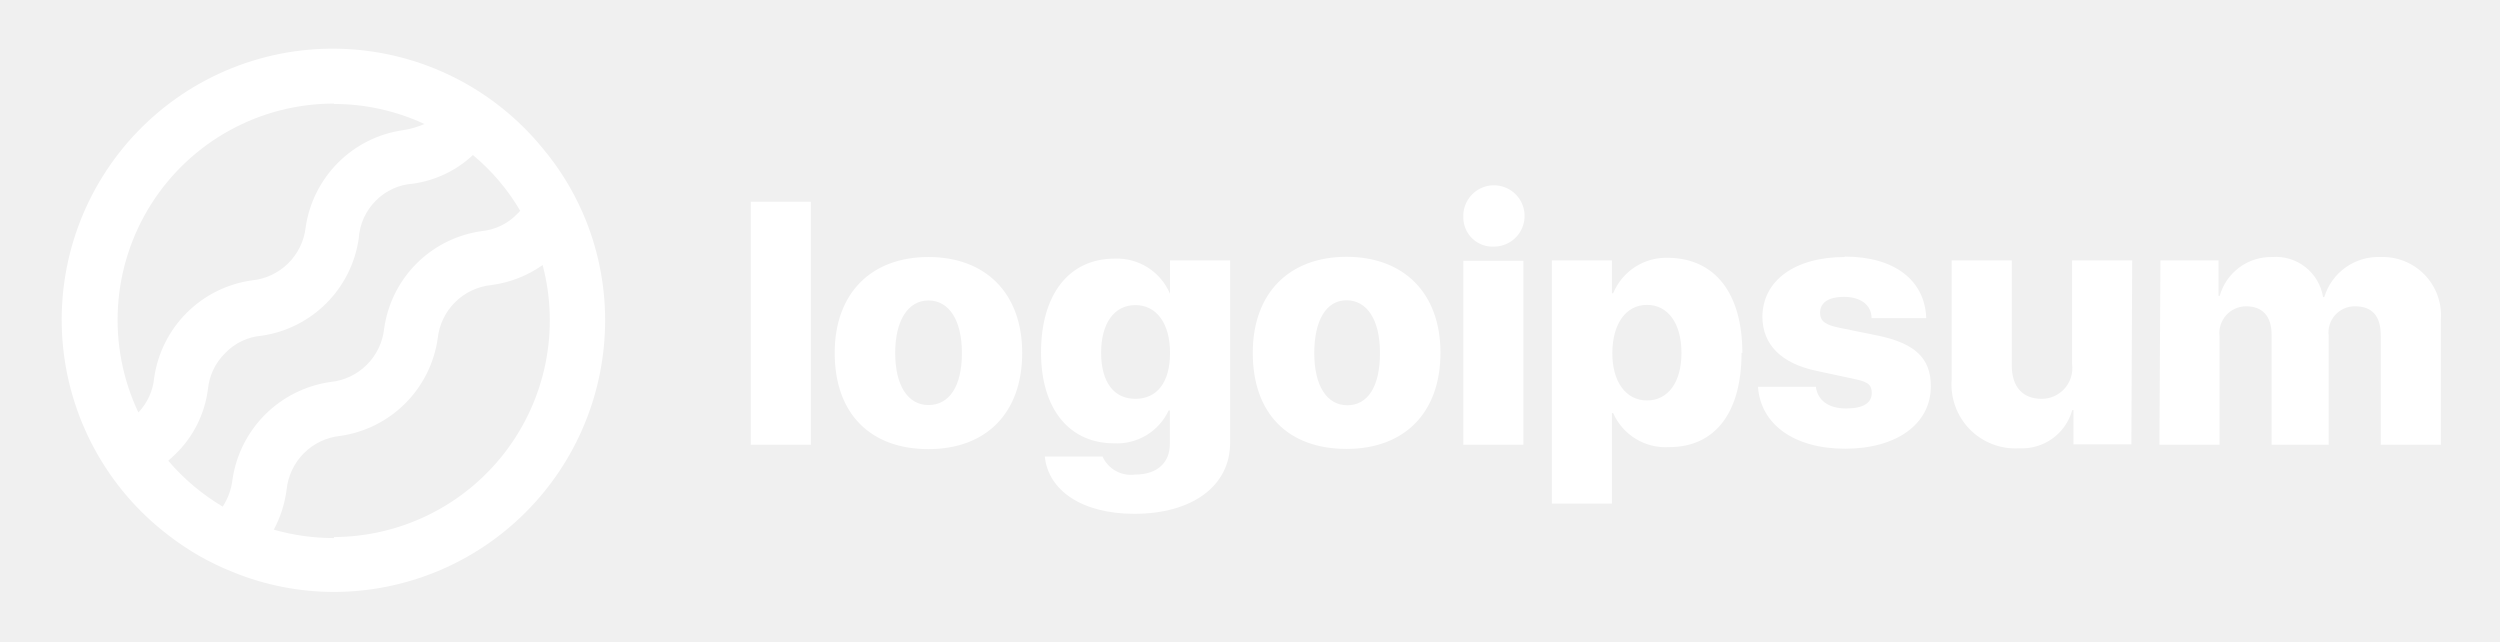
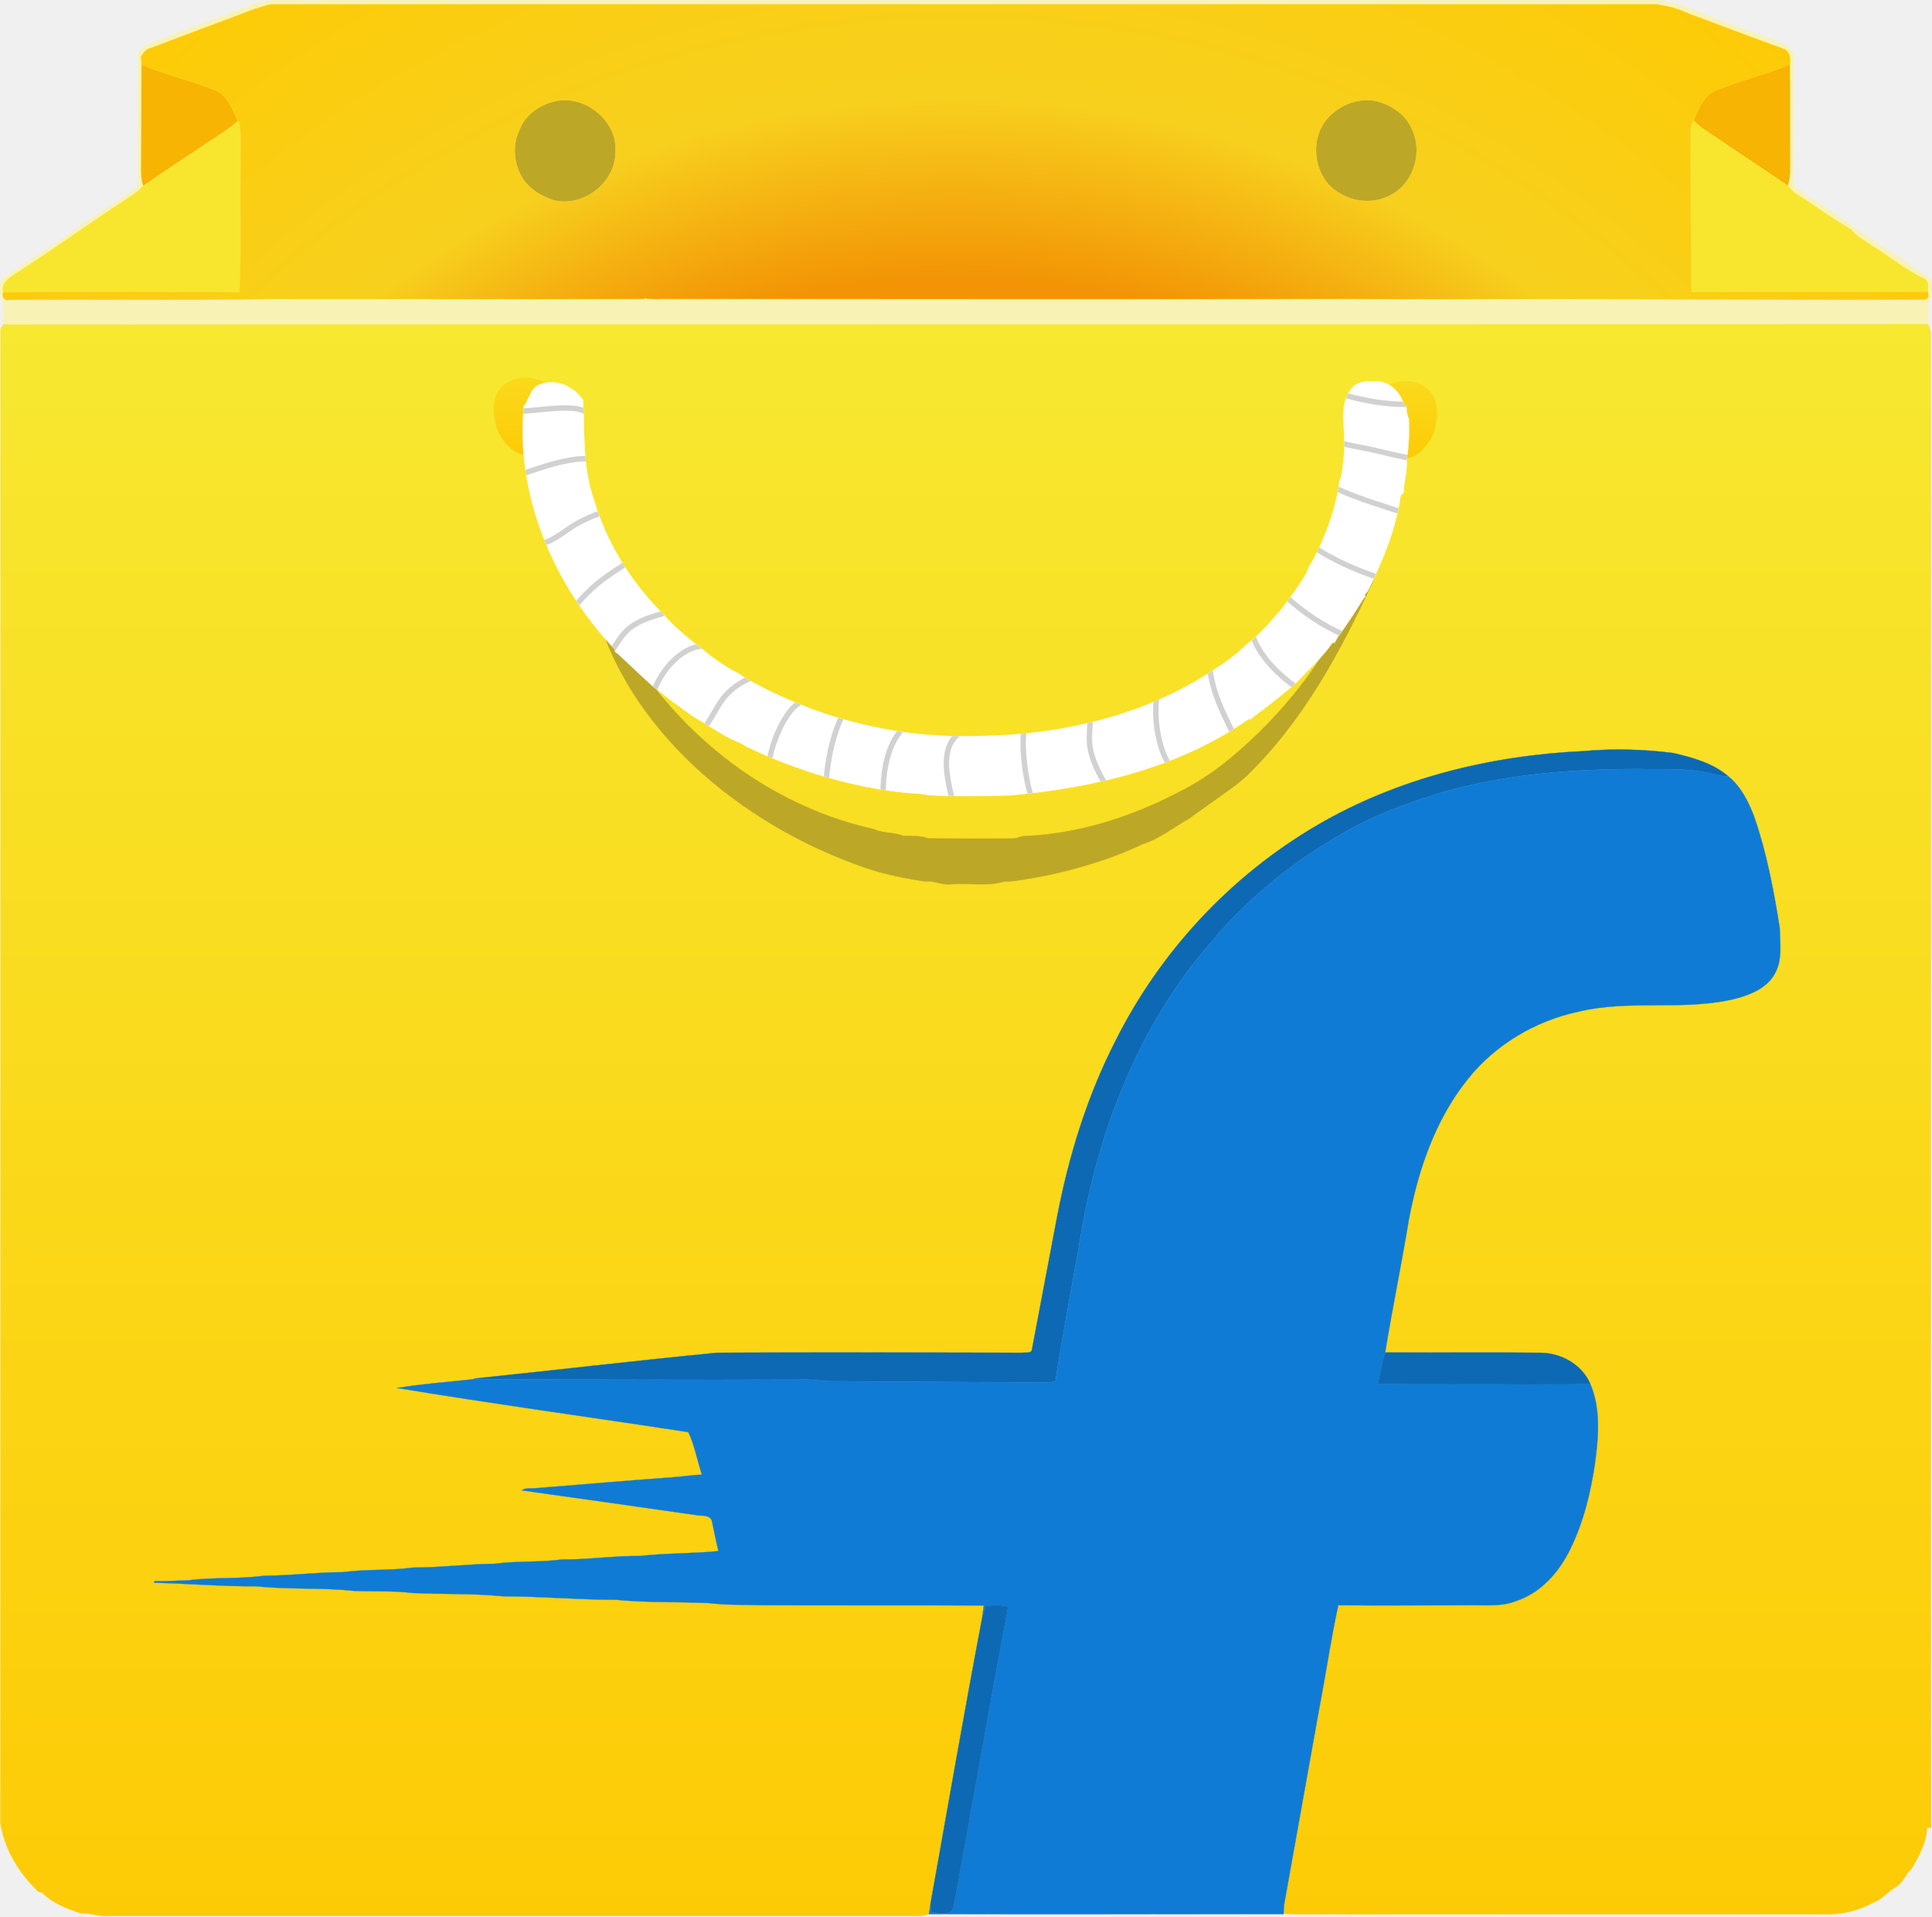
- <svg xmlns="http://www.w3.org/2000/svg" width="156" height="40" viewBox="0 0 156 40" fill="none">
-   <path d="M46.848 12.588H50.598V27.75H46.848V12.588ZM52.085 22.025C52.085 18.275 54.385 16.038 57.935 16.038C61.485 16.038 63.785 18.275 63.785 22.025C63.785 25.775 61.535 28.025 57.935 28.025C54.335 28.025 52.085 25.837 52.085 22.025ZM60.023 22.025C60.023 19.962 59.21 18.75 57.935 18.75C56.66 18.75 55.86 20 55.86 22.025C55.86 24.05 56.648 25.275 57.935 25.275C59.223 25.275 60.023 24.125 60.023 22.038V22.025ZM65.198 28.488H68.798C68.969 28.868 69.259 29.183 69.624 29.386C69.988 29.589 70.409 29.668 70.823 29.613C72.248 29.613 72.998 28.837 72.998 27.712V25.613H72.923C72.624 26.256 72.139 26.795 71.531 27.161C70.922 27.526 70.219 27.701 69.51 27.663C66.773 27.663 64.96 25.575 64.96 21.988C64.96 18.4 66.685 16.137 69.56 16.137C70.291 16.109 71.013 16.304 71.629 16.697C72.246 17.091 72.728 17.663 73.01 18.337V16.25H76.76V27.625C76.76 30.363 74.348 32.062 70.785 32.062C67.473 32.062 65.41 30.575 65.198 28.5V28.488ZM73.01 22.012C73.01 20.188 72.173 19.038 70.848 19.038C69.523 19.038 68.71 20.175 68.71 22.012C68.71 23.85 69.51 24.887 70.848 24.887C72.185 24.887 73.01 23.875 73.01 22.025V22.012ZM78.173 22.012C78.173 18.262 80.473 16.025 84.023 16.025C87.573 16.025 89.885 18.262 89.885 22.012C89.885 25.762 87.635 28.012 84.023 28.012C80.41 28.012 78.173 25.837 78.173 22.025V22.012ZM86.11 22.012C86.11 19.95 85.298 18.738 84.023 18.738C82.748 18.738 82.01 20 82.01 22.038C82.01 24.075 82.798 25.288 84.073 25.288C85.348 25.288 86.11 24.125 86.11 22.038V22.012ZM91.31 13.525C91.3 13.146 91.403 12.773 91.606 12.453C91.808 12.133 92.101 11.88 92.447 11.727C92.793 11.573 93.177 11.526 93.55 11.591C93.924 11.656 94.269 11.831 94.543 12.092C94.817 12.354 95.007 12.691 95.089 13.061C95.171 13.431 95.142 13.816 95.004 14.169C94.867 14.522 94.628 14.826 94.317 15.043C94.007 15.26 93.639 15.38 93.26 15.387C93.009 15.405 92.757 15.37 92.52 15.285C92.283 15.2 92.067 15.068 91.883 14.895C91.7 14.723 91.555 14.514 91.456 14.282C91.358 14.051 91.308 13.802 91.31 13.55V13.525ZM91.31 16.275H95.06V27.75H91.31V16.275ZM108.673 22.012C108.673 25.762 107.01 27.9 104.16 27.9C103.429 27.947 102.702 27.768 102.076 27.388C101.45 27.008 100.956 26.445 100.66 25.775H100.585V31.425H96.835V16.25H100.585V18.3H100.66C100.942 17.619 101.427 17.041 102.048 16.645C102.67 16.249 103.399 16.055 104.135 16.087C107.01 16.137 108.723 18.288 108.723 22.038L108.673 22.012ZM104.923 22.012C104.923 20.188 104.085 19.025 102.773 19.025C101.46 19.025 100.623 20.2 100.61 22.012C100.598 23.825 101.46 24.988 102.773 24.988C104.085 24.988 104.923 23.85 104.923 22.038V22.012ZM115.11 16.012C118.223 16.012 120.11 17.488 120.198 19.85H116.785C116.785 19.038 116.11 18.525 115.073 18.525C114.035 18.525 113.573 18.925 113.573 19.512C113.573 20.1 113.985 20.288 114.823 20.462L117.223 20.95C119.51 21.438 120.485 22.363 120.485 24.1C120.485 26.475 118.323 28 115.135 28C111.948 28 109.86 26.475 109.698 24.137H113.31C113.423 24.988 114.098 25.488 115.198 25.488C116.298 25.488 116.798 25.125 116.798 24.525C116.798 23.925 116.448 23.8 115.548 23.613L113.385 23.15C111.148 22.688 109.973 21.5 109.973 19.75C109.998 17.5 112.01 16.038 115.11 16.038V16.012ZM132.998 27.725H129.385V25.587H129.31C129.111 26.305 128.674 26.933 128.069 27.368C127.464 27.802 126.729 28.016 125.985 27.975C125.415 28.007 124.845 27.917 124.314 27.71C123.782 27.503 123.3 27.185 122.902 26.776C122.504 26.367 122.198 25.878 122.006 25.34C121.813 24.803 121.738 24.231 121.785 23.663V16.25H125.535V22.8C125.535 24.163 126.235 24.887 127.398 24.887C127.67 24.888 127.94 24.83 128.189 24.718C128.436 24.606 128.659 24.442 128.839 24.237C129.018 24.032 129.153 23.792 129.231 23.531C129.31 23.27 129.334 22.995 129.298 22.725V16.25H133.048L132.998 27.725ZM134.81 16.25H138.435V18.462H138.51C138.709 17.754 139.138 17.132 139.728 16.693C140.318 16.255 141.038 16.024 141.773 16.038C142.521 15.978 143.264 16.201 143.855 16.665C144.445 17.128 144.84 17.797 144.96 18.538H145.035C145.261 17.789 145.731 17.137 146.37 16.684C147.008 16.231 147.779 16.004 148.56 16.038C149.07 16.02 149.578 16.111 150.05 16.303C150.524 16.495 150.95 16.784 151.304 17.152C151.658 17.52 151.93 17.958 152.104 18.438C152.276 18.918 152.348 19.429 152.31 19.938V27.75H148.56V20.938C148.56 19.688 147.998 19.113 146.948 19.113C146.714 19.11 146.481 19.159 146.268 19.254C146.054 19.349 145.863 19.489 145.708 19.665C145.553 19.84 145.436 20.047 145.368 20.27C145.299 20.494 145.28 20.73 145.31 20.962V27.75H141.748V20.887C141.748 19.738 141.185 19.113 140.16 19.113C139.924 19.113 139.689 19.163 139.474 19.26C139.258 19.357 139.064 19.499 138.908 19.676C138.75 19.853 138.633 20.062 138.561 20.288C138.491 20.514 138.469 20.752 138.498 20.988V27.75H134.748L134.81 16.25Z" fill="white" />
-   <path d="M36.36 13.275C35.724 11.82 34.882 10.465 33.86 9.25C32.349 7.4 30.464 5.892 28.328 4.823C26.193 3.755 23.855 3.151 21.469 3.051C19.083 2.951 16.703 3.358 14.485 4.244C12.268 5.13 10.263 6.476 8.603 8.193C6.943 9.91 5.665 11.959 4.854 14.205C4.043 16.451 3.717 18.843 3.897 21.224C4.077 23.606 4.76 25.922 5.9 28.02C7.039 30.119 8.611 31.953 10.51 33.4C11.729 34.347 13.076 35.117 14.51 35.688C16.521 36.512 18.674 36.936 20.848 36.938C25.334 36.928 29.634 35.139 32.804 31.964C35.975 28.789 37.757 24.487 37.76 20C37.763 17.686 37.287 15.396 36.36 13.275ZM20.835 6.488C22.787 6.487 24.715 6.914 26.485 7.738C26.054 7.924 25.6 8.054 25.135 8.125C23.606 8.346 22.189 9.056 21.097 10.149C20.004 11.242 19.294 12.658 19.073 14.188C18.976 15.045 18.585 15.843 17.968 16.447C17.351 17.05 16.545 17.422 15.685 17.5C14.156 17.721 12.739 18.431 11.647 19.524C10.554 20.617 9.844 22.033 9.623 23.562C9.548 24.378 9.2 25.144 8.635 25.738C7.661 23.679 7.223 21.408 7.363 19.135C7.503 16.862 8.215 14.661 9.434 12.737C10.653 10.813 12.338 9.229 14.334 8.132C16.33 7.035 18.57 6.461 20.848 6.463L20.835 6.488ZM10.498 28.75C10.648 28.613 10.798 28.488 10.948 28.337C12.06 27.259 12.774 25.836 12.973 24.3C13.053 23.436 13.439 22.63 14.06 22.025C14.658 21.403 15.463 21.02 16.323 20.95C17.852 20.729 19.268 20.019 20.361 18.926C21.454 17.833 22.164 16.417 22.385 14.887C22.439 13.984 22.827 13.133 23.473 12.5C24.085 11.89 24.898 11.521 25.76 11.463C27.165 11.269 28.475 10.645 29.51 9.675C30.689 10.653 31.687 11.829 32.46 13.15C32.413 13.214 32.358 13.273 32.298 13.325C31.701 13.953 30.897 14.344 30.035 14.425C28.504 14.643 27.085 15.351 25.992 16.445C24.899 17.538 24.19 18.957 23.973 20.488C23.884 21.348 23.502 22.152 22.889 22.762C22.276 23.373 21.471 23.753 20.61 23.837C19.076 24.057 17.654 24.766 16.555 25.858C15.457 26.95 14.739 28.368 14.51 29.9C14.443 30.511 14.233 31.098 13.898 31.613C12.615 30.851 11.466 29.884 10.498 28.75ZM20.835 33.575C19.567 33.576 18.304 33.4 17.085 33.05C17.502 32.273 17.773 31.425 17.885 30.55C17.973 29.691 18.354 28.889 18.964 28.279C19.574 27.669 20.377 27.288 21.235 27.2C22.767 26.981 24.186 26.272 25.281 25.179C26.376 24.087 27.088 22.669 27.31 21.137C27.398 20.279 27.779 19.477 28.389 18.866C28.999 18.256 29.802 17.875 30.66 17.788C31.813 17.638 32.911 17.209 33.86 16.538C34.387 18.535 34.45 20.626 34.043 22.652C33.636 24.677 32.77 26.582 31.513 28.221C30.255 29.86 28.639 31.189 26.788 32.106C24.937 33.023 22.901 33.505 20.835 33.513V33.575Z" fill="white" />
+ <svg xmlns="http://www.w3.org/2000/svg" xmlns:xlink="http://www.w3.org/1999/xlink" version="1.1" id="Layer_1" x="0px" y="0px" viewBox="0 0 713.39 707.4" style="enable-background:new 0 0 713.39 707.4" xml:space="preserve">
+   <style type="text/css">.st0{fill:url(#SVGID_1_);stroke:#FCD109;stroke-width:0.094;} .st1{fill:#F8F3B5;stroke:#F8F3B5;stroke-width:0.094;} .st2{fill:#F7B402;stroke:#F7B402;stroke-width:0.094;} .st3{fill:#BDA727;stroke:#BDA727;stroke-width:0.094;} .st4{fill:#F7E62D;stroke:#F7E62D;stroke-width:0.094;} .st5{fill:url(#SVGID_2_);stroke:#FCD109;stroke-width:0.094;} .st6{fill:url(#SVGID_3_);stroke:#FCD109;stroke-width:0.094;} .st7{fill:url(#SVGID_4_);stroke:#FCD109;stroke-width:0.094;} .st8{fill:#0D69B3;stroke:#0D69B3;stroke-width:0.094;} .st9{fill:#107BD4;stroke:#107BD4;stroke-width:0.094;} .st10{fill:#FFFFFF;stroke:#FFFFFF;stroke-width:0.094;} .st11{clip-path:url(#SVGID_6_);} .st12{fill:none;stroke:#D1D1D1;stroke-width:2;}</style>
+   <linearGradient id="SVGID_1_" gradientUnits="userSpaceOnUse" x1="356.481" y1="493.134" x2="356.481" y2="1080.898" gradientTransform="matrix(1 0 0 1 0.14 -373.5461)">
+     <stop offset="0" style="stop-color:#F7E830" />
+     <stop offset="1" style="stop-color:#FDCB06" />
+   </linearGradient>
+   <path class="st0" d="M712.87,122.59c-0.3-1-0.6-2-1-3c-236.9,0.1-473.7,0-710.5,0.1c-0.6,0.7-1,1.4-1.1,2.3c0,183.7,0,367.3-0.1,551 c1.5,9.8,6.9,18.7,14.1,25.4c0.3,0.1,1,0.2,1.3,0.3c3.7,3.9,9,5.8,14,7.6c3.7-0.2,7.3,1.4,11,1h294c2.8-0.1,5.7,0.4,8.4-0.7 c0.1-0.4,0.2-1.1,0.3-1.5c0.1-0.5,0.2-1.6,0.3-2.2c6.3-35.2,12.4-70.5,19.1-105.7l0.6-4.5c-27.2-0.1-54.5,0-81.7-0.1 c-6.6-0.2-13.4,0-20-0.8c-11.3-0.5-22.7-0.1-34-1.2c-14,0-27.9-1.3-41.9-1.3c-11-1.1-22.1-0.7-33.2-1.2c-7.2-0.9-14.6-0.5-21.9-0.8 c-11.9-1.3-24-0.4-35.9-1.7c-12.6,0.1-25.2-1-37.8-1.3c0.1-0.1,0.2-0.5,0.2-0.6c4.2,0.1,8.3-0.2,12.5-0.3c9.3-1.2,18.7-0.4,28-1.7 c9.7,0,19.3-1.3,29-1.3c8.6-1.2,17.3-0.5,25.9-1.7c10.1,0,20-1.3,30.1-1.4c8.3-1.1,16.7-0.5,25-1.6c9.7,0.1,19.3-1.4,29-1.3 c9.5-1.1,19.2-0.8,28.7-1.8c-0.9-3.7-1.6-7.4-2.4-11.1c-0.7-2.3-3.5-1.8-5.3-2.1c-21.7-3.1-43.3-6.2-64.9-9.2 c1.4-1.1,3.3-0.6,4.9-0.8c16.8-1.3,33.5-2.8,50.3-4c3.8-0.2,7.5-0.9,11.3-1c-1.7-5.2-2.7-10.9-5-15.7 c-35.9-5.5-71.8-10.4-107.6-16.3c9.3-1.5,18.7-2.2,28-3.2l0.8-0.3c29.7-3.1,59.5-6.6,89.2-9.5c37.7-0.2,75.3-0.1,113,0 c1.2-0.2,3.3,0.4,3.5-1.3c3.1-16.2,6.1-32.4,9.2-48.6c4.3-22.5,11.1-44.7,21.6-65.2c16.5-33,42.6-61,74.4-79.6 c29.7-17.4,64.1-25.8,98.3-27.4c11.1-1,22.3-0.7,33.3,0.7c7.2,1.7,14.6,3.7,20.3,8.6c4.7,3.8,7.5,9.4,9.6,15 c4.6,13.3,7.2,27.1,9.4,41c0.1,5.6,1.1,11.9-1.9,17c-2.8,5-8.4,7.4-13.7,8.9c-19.3,5-39.5,0.3-58.8,5c-15.9,3.4-30.7,12.2-40.8,24.9 c-11.9,14.8-18.2,33.2-21.7,51.6c-2.7,16.4-6.1,32.8-8.8,49.3c19,0.1,38.1-0.1,57.2,0.1c7.6,0,15.4,4.2,18.5,11.4 c4,9.2,3.1,19.6,1.8,29.3c-1.6,10.9-4.2,21.7-9.1,31.7c-4.1,8.5-10.9,16.3-20.2,19.3c-4.8,1.9-10,1.5-15.1,1.5 c-16.8,0-33.6,0.2-50.4,0c-2.7,12.3-4.5,24.9-6.9,37.4c-4.4,24.3-8.7,48.7-13.1,73.1c-0.1,0.8-0.2,2.5-0.2,3.4 c7.9,0.4,15.8,0,23.7,0.2c58.6,0,117.3-0.1,176,0c6.3,0.2,12.7-1.3,18.2-4.4c3.3-1.2,5.3-4.1,8.2-5.7c2.8-1.6,3.6-4.9,6-7 c2.6-4.6,5.3-9.4,5.5-14.8c0.3,0,1.1-0.1,1.5-0.2C712.77,490.59,713.07,306.59,712.87,122.59z" />
+   <path class="st1" d="M93.47,1.59c8.5-2.7,17.4-0.9,26.1-1.5c163.3,0.1,326.6,0,489.9,0c9.7-0.4,18.2,5.1,27.2,7.9 c7.2,2.9,14.7,5.2,21.9,8.3c1.5,0.6,2.6,1.9,3.7,3c-0.1,13.2,0,26.5,0,39.8c0.1,3.5-0.5,7.1,0.7,10.5c2.1,0.3,3.2,1.9,4.6,3.2 c6.6,3,12.2,7.9,18.2,11.9c9,6.4,18.6,12,27.4,18.6c0.4,2.6,0.1,5.3-0.7,7.7c-0.9,2.8-0.3,5.8-0.6,8.6c-236.9,0.1-473.7,0-710.5,0.1 c-0.5-3.3,0.4-6.6-1-9.7c-0.2-2.6-1.1-6,1.4-7.8c10-7,20.6-13.3,30.4-20.7c6.1-3.9,12-7.9,17.9-11.9c1.2-2,0.8-4.5,0.8-6.7 c0-14.5,0-29,0.1-43.5c3.4-4.4,9.3-4.9,14-7.1C74.47,8.69,84.07,5.19,93.47,1.59 M94.07,3.29c-12.8,4.9-25.7,9.6-38.5,14.5 c-1.7,0.3-2.6,1.8-3.5,3.1c0.1,0.8,0.2,2.2,0.2,3c-0.1,12,0,24-0.1,36c0.1,3-0.3,6,0.8,8.7c-1.3,1.3-2.7,2.6-4.3,3.6 c-14.5,9.4-28.5,19.6-43,28.9c-2.5,1.5-5.3,3.5-4.5,6.8c-0.5,1.8,0.4,3.3,2.3,2.8c31.4-0.2,62.7,0.2,94.1-0.3c46.7,0,93.3,0.1,140,0 l0.7-0.3c2.1,0.5,4.2,0.3,6.4,0.3c84.6,0,169.2,0.1,253.9,0c26.6,0.1,53.3,0,80,0c44,0,88.1,0.4,132.1,0.2c1.3-0.3,1.7-1.2,1.2-2.8 c-0.1-1.6,0.5-3.8-1.2-4.8c-7-3.3-13-8.4-19.7-12.4c-2.4-2-5.5-3.1-7.3-5.8c-6.9-3.9-13.3-8.7-20.1-13c-1.3-0.8-2.3-2.1-3.4-3.2 c0.6-2.1,0.8-4.4,0.8-6.6c-0.1-12.7,0-25.4-0.1-38.1c0.3-2,0.2-4.3-1.6-5.6c-12-4.3-23.9-8.9-35.8-13.3c-3.7-1.8-7.8-2.8-11.8-3.4 h-511.1C98.37,1.69,96.27,2.79,94.07,3.29L94.07,3.29z" />
+   <path class="st2" d="M52.27,23.89c8.8,3.7,18.2,5.8,27.1,9.4c4.8,1.9,6.3,7.1,8.4,11.3c-2.1,2.1-4.6,3.8-7.1,5.4 c-9.2,6.2-18.6,12.2-27.7,18.6c-1.1-2.7-0.7-5.7-0.8-8.7C52.27,47.89,52.17,35.89,52.27,23.89z M633.77,33.29 c8.9-3.5,18.2-5.9,27.1-9.4c0.1,12.7,0,25.4,0.1,38.1c0,2.2-0.2,4.5-0.8,6.6c-7.8-5.4-15.7-10.5-23.5-15.8c-3.8-2.8-8-4.9-11.4-8.3 C627.37,40.29,628.97,35.19,633.77,33.29L633.77,33.29z" />
+   <path class="st3" d="M204.87,37.39c11-2.6,23.3,7.2,22.4,18.7c0.1,11.3-11.8,20.5-22.7,17.9c-4.4-1.5-8.6-3.8-11.3-7.7 c-3.5-5.3-4.3-12.4-1.5-18.2C193.77,42.49,199.17,38.69,204.87,37.39L204.87,37.39z M490.17,43.69c4.6-5.1,11.9-8,18.7-6.2 c5.1,1.5,10.1,4.8,12.3,9.8c4.4,8.6,1,20.2-7.6,24.7c-7.6,4.2-17.2,2.2-23-3.9C484.67,61.39,484.27,50.39,490.17,43.69z" />
+   <path class="st4" d="M80.67,49.99c2.5-1.6,5-3.3,7.1-5.4l0.7,0.7c0.7,5.2,0.2,10.5,0.4,15.7c-0.3,15.6,0.3,31.3-0.4,46.9 c-29.1,0-58.2-0.2-87.3,0c-0.8-3.3,2-5.3,4.5-6.8c14.5-9.3,28.5-19.5,43-28.9c1.6-1,3-2.3,4.3-3.6 C62.07,62.19,71.47,56.19,80.67,49.99z M624.27,47.99c0-1.3,0.3-2.4,1-3.5c3.4,3.4,7.6,5.5,11.4,8.3c7.8,5.3,15.7,10.4,23.5,15.8 c1.1,1.1,2.1,2.4,3.4,3.2c6.8,4.3,13.2,9.1,20.1,13c1.8,2.7,4.9,3.8,7.3,5.8c6.7,4,12.7,9.1,19.7,12.4c1.7,1,1.1,3.2,1.2,4.8 c-29.1,0.1-58.1-0.1-87.2,0.1c-0.5-4-0.2-8-0.3-11.9C624.37,79.99,624.17,63.99,624.27,47.99L624.27,47.99z" />
+   <radialGradient id="SVGID_2_" cx="353.416" cy="761.212" r="478.08" gradientTransform="matrix(1 0 0 1 0.14 -373.5461)" gradientUnits="userSpaceOnUse">
+     <stop offset="0.596" style="stop-color:#F29405" />
+     <stop offset="0.736" style="stop-color:#F7D01E" />
+     <stop offset="1" style="stop-color:#FDCB06" />
+   </radialGradient>
+   <path class="st5" d="M711.87,107.79c-29.1,0.1-58.1-0.1-87.2,0.1c-0.5-4-0.2-8-0.3-11.9c0-16-0.2-32-0.1-48c0-1.3,0.3-2.4,1-3.5 c2.1-4.2,3.7-9.3,8.5-11.2c8.9-3.5,18.2-5.9,27.1-9.4c0.3-2,0.2-4.3-1.6-5.6c-12-4.3-23.9-8.9-35.8-13.3c-3.7-1.8-7.8-2.8-11.8-3.4 h-511.1c-2.2,0.1-4.3,1.2-6.5,1.7c-12.8,4.9-25.7,9.6-38.5,14.5c-1.7,0.3-2.6,1.8-3.5,3.1c0.1,0.8,0.2,2.2,0.2,3 c8.8,3.7,18.2,5.8,27.1,9.4c4.8,1.9,6.3,7.1,8.4,11.3l0.7,0.7c0.7,5.2,0.2,10.5,0.4,15.7c-0.3,15.6,0.3,31.3-0.4,46.9 c-29.1,0-58.2-0.2-87.3,0c-0.5,1.8,0.4,3.3,2.3,2.8c31.4-0.2,62.7,0.2,94.1-0.3c46.7,0,93.3,0.1,140,0l0.7-0.3 c2.1,0.5,4.2,0.3,6.4,0.3c84.6,0,169.2,0.1,253.9,0c26.6,0.1,53.3,0,80,0c44,0,88.1,0.4,132.1,0.2 C711.97,110.29,712.37,109.39,711.87,107.79L711.87,107.79z M191.77,48.09c2-5.6,7.4-9.4,13.1-10.7c11-2.6,23.3,7.2,22.4,18.7 c0.1,11.3-11.8,20.5-22.7,17.9c-4.4-1.5-8.6-3.8-11.3-7.7C189.77,60.99,188.97,53.89,191.77,48.09L191.77,48.09z M490.17,43.69 c4.6-5.1,11.9-8,18.7-6.2c5.1,1.5,10.1,4.8,12.3,9.8c4.4,8.6,1,20.2-7.6,24.7c-7.6,4.2-17.2,2.2-23-3.9 C484.67,61.39,484.27,50.39,490.17,43.69z" />
+   <linearGradient id="SVGID_3_" gradientUnits="userSpaceOnUse" x1="520.03" y1="514.347" x2="520.197" y2="542.18" gradientTransform="matrix(1 0 0 1 0.14 -373.5461)">
+     <stop offset="0" style="stop-color:#FADA1C" />
+     <stop offset="1" style="stop-color:#FDCB06" />
+   </linearGradient>
+   <path class="st6" d="M515.66,151.73c1.4,0.3-7.29-8.35-5.59-8.75c1.6,0.2,7.67-4.51,15-0.67c7.33,3.84,5.51,12.83,4.68,16.17 c-0.99,3.97-3.52,6.5-5.52,8.5c-1.1,0.9-3.57,2.3-5.07,2.2c0.9-4.9-2-5.7-2.2-10.7L515.66,151.73z" />
+   <linearGradient id="SVGID_4_" gradientUnits="userSpaceOnUse" x1="-811.13" y1="513.013" x2="-810.963" y2="540.846" gradientTransform="matrix(-1 0 0 1 -618.3428 -373.5461)">
+     <stop offset="0" style="stop-color:#FADA1C" />
+     <stop offset="1" style="stop-color:#FDCB06" />
+   </linearGradient>
+   <path class="st7" d="M195.99,157.16c-0.2,5-3.1,5.8-2.2,10.7c-1.5,0.1-3.97-1.3-5.07-2.2c-2-2-4.52-4.53-5.51-8.5 c-0.83-3.33-2.65-12.32,4.68-16.17s13.4,0.87,15,0.67c1.7,0.4-6.99,9.05-5.59,8.75L195.99,157.16L195.99,157.16z" />
+   <path class="st3" d="M502.57,215.79c1.5-1.31,2.5-1.31,4.5-1.31c-12,26-26,52-47.05,72.24c-2.25,2.01-4.63,3.87-7.12,5.58 c-2.41,1.76-4.77,3.42-7.12,5.1c-2.3,1.6-4.59,3.2-6.81,4.88c-5.7,3.1-10.7,7.4-17,9.3c-11.5,5.5-23.9,9.2-36.4,11.8 c-4.9,0.8-9.9,2-14.9,2.1c-6.2,1.8-12.8,0.5-19.1,0.9c-3.5,0.6-6.6-1.4-10-1c-2.95-0.42-5.89-0.92-8.82-1.5 c-2.97-0.61-5.92-1.31-8.84-2.1c-45.84-14.3-90.84-49.3-103.95-96.64c-0.59-3.19-0.89-6.42-0.89-9.67c1.4,2.8,2.85,5.58,4.35,8.33 c18.65,40.67,55.65,72.67,99.36,82.32c3.55,1.62,7.39,1.05,10.79,2.45c3.1,0,6.1-0.1,9.1,0.9c10.3,0.2,20.6,0.1,30.9,0.1 c1.4,0.1,2.7-0.6,4.1-0.9c17.17-0.58,33.99-5.26,49.65-12.36c3.13-1.42,6.22-2.94,9.25-4.54c2.65-1.4,5.25-2.91,7.77-4.54 c2.48-1.6,4.88-3.3,7.22-5.1c18.51-14.66,34.51-33.66,45.38-55.51C499,222.71,500.9,219.07,502.57,215.79z" />
+   <path class="st8" d="M486.27,304.69c29.7-17.4,64.1-25.8,98.3-27.4c11.1-1,22.3-0.7,33.3,0.7c7.2,1.7,14.6,3.7,20.3,8.6 c-2.9,0.2-5.7-1.1-8.6-1.5c-8.2-1.6-16.7-1-25-1.2c-24.1,0-48.4,1.9-71.7,8.5c-12.2,3.7-24.4,8-35.5,14.4 c-19.2,10.6-36.5,24.6-50.5,41.4c-25,28.7-39.7,65.1-46.8,102.2c-3.4,19.9-7.3,39.7-10.4,59.7c-5,0.5-10.1,0.2-15.1,0.2 c-22-0.1-44-0.2-66-0.4c-4.7,0.2-9.3-0.9-14-0.6c-40,0.2-80-0.1-120-0.1l0.8-0.3c29.7-3.1,59.5-6.6,89.2-9.5 c37.7-0.2,75.3-0.1,113,0c1.2-0.2,3.3,0.4,3.5-1.3c3.1-16.2,6.1-32.4,9.2-48.6c4.3-22.5,11.1-44.7,21.6-65.2 C428.37,351.29,454.47,323.29,486.27,304.69z" />
+   <path class="st9" d="M532.87,292.39c23.3-6.6,47.6-8.5,71.7-8.5c8.3,0.2,16.8-0.4,25,1.2c2.9,0.4,5.7,1.7,8.6,1.5 c4.7,3.8,7.5,9.4,9.6,15c4.6,13.3,7.2,27.1,9.4,41c0.1,5.6,1.1,11.9-1.9,17c-2.8,5-8.4,7.4-13.7,8.9c-19.3,5-39.5,0.3-58.8,5 c-15.9,3.4-30.7,12.2-40.8,24.9c-11.9,14.8-18.2,33.2-21.7,51.6c-2.7,16.4-6.1,32.8-8.8,49.3c-1.2,3.7-1.9,7.7-2.6,11.6 c18.9,0.3,37.8,0,56.7,0.2c7.2-0.2,14.4,0.2,21.6-0.3c4,9.2,3.1,19.6,1.8,29.3c-1.6,10.9-4.2,21.7-9.1,31.7 c-4.1,8.5-10.9,16.3-20.2,19.3c-4.8,1.9-10,1.5-15.1,1.5c-16.8,0-33.6,0.2-50.4,0c-2.7,12.3-4.5,24.9-6.9,37.4 c-4.4,24.3-8.7,48.7-13.1,73.1c-0.1,0.8-0.2,2.5-0.2,3.4v0.1c-43.7,0-87.3,0.1-131,0c0.1-0.4,0.2-1.1,0.3-1.5 c0.1-0.5,0.2-1.6,0.3-2.2c0.1,0.8,0.2,2.3,0.3,3c2.7,0.3,7.6,1.7,8.3-2.2c6.8-36.8,13.1-73.8,20.1-110.6c-2.7-0.6-5.5-0.6-8.3-0.1 c-0.4,1.4-0.8,2.8-1.3,4.2l0.6-4.5c-27.2-0.1-54.5,0-81.7-0.1c-6.6-0.2-13.4,0-20-0.8c-11.3-0.5-22.7-0.1-34-1.2 c-14,0-27.9-1.3-41.9-1.3c-11-1.1-22.1-0.7-33.2-1.2c-7.2-0.9-14.6-0.5-21.9-0.8c-11.9-1.3-24-0.4-35.9-1.7 c-12.6,0.1-25.2-1-37.8-1.3c0.1-0.1,0.2-0.5,0.2-0.6c4.2,0.1,8.3-0.2,12.5-0.3c9.3-1.2,18.7-0.4,28-1.7c9.7,0,19.3-1.3,29-1.3 c8.6-1.2,17.3-0.5,25.9-1.7c10.1,0,20-1.3,30.1-1.4c8.3-1.1,16.7-0.5,25-1.6c9.7,0.1,19.3-1.4,29-1.3c9.5-1.1,19.2-0.8,28.7-1.8 c-0.9-3.7-1.6-7.4-2.4-11.1c-0.7-2.3-3.5-1.8-5.3-2.1c-21.7-3.1-43.3-6.2-64.9-9.2c1.4-1.1,3.3-0.6,4.9-0.8 c16.8-1.3,33.5-2.8,50.3-4c3.8-0.2,7.5-0.9,11.3-1c-1.7-5.2-2.7-10.9-5-15.7c-35.9-5.5-71.8-10.4-107.6-16.3 c9.3-1.5,18.7-2.2,28-3.2c40,0,80,0.3,120,0.1c4.7-0.3,9.3,0.8,14,0.6c22,0.2,44,0.3,66,0.4c5,0,10.1,0.3,15.1-0.2 c3.1-20,7-39.8,10.4-59.7c7.1-37.1,21.8-73.5,46.8-102.2c14-16.8,31.3-30.8,50.5-41.4C508.47,300.39,520.67,296.09,532.87,292.39z" />
+   <path class="st8" d="M511.47,499.29c19,0.1,38.1-0.1,57.2,0.1c7.6,0,15.4,4.2,18.5,11.4c-7.2,0.5-14.4,0.1-21.6,0.3 c-18.9-0.2-37.8,0.1-56.7-0.2C509.57,506.99,510.27,502.99,511.47,499.29L511.47,499.29z M363.97,592.99c2.8-0.5,5.6-0.5,8.3,0.1 c-7,36.8-13.3,73.8-20.1,110.6c-0.7,3.9-5.6,2.5-8.3,2.2c-0.1-0.7-0.2-2.2-0.3-3c6.3-35.2,12.4-70.5,19.1-105.7 C363.17,595.79,363.57,594.39,363.97,592.99L363.97,592.99z" />
+   <path class="st10" d="M520.22,154.53c-0.8-1.5-0.9-3.3-0.9-5l-0.8,0.1c-1.2-4.4-4.9-8.6-9.7-8.8c-3.6-0.3-8.1-0.2-10.2,3.2 c-4,5.4-2.1,12.3-2.3,18.4c0,0.4,0.1,1.1,0.1,1.5c0,4.1-0.5,8.1-1.2,12.1c-0.6,1.2-0.9,2.5-0.9,3.9c-1.7,9.4-5.1,18.7-9.7,27.2 c-0.9,1.2-1.6,2.5-1.9,3.9c-3,5.2-6.6,10-10.3,14.8c-0.6,0.5-1.1,1.1-1.6,1.7c-2.6,3.2-5.4,5.9-8.3,8.7c-0.7,0.4-1.2,0.9-1.8,1.3 c-3.4,3.3-7.2,6.4-11.3,8.9c-0.5,0.3-1,0.7-1.6,1.1c-25.6,16.9-56.7,23.9-87,24.2c-25.7,0.8-51.6-4.7-74.8-15.8 c-0.4-0.2-1.4-0.6-1.8-0.8c-3.9-2.1-7.9-3.9-11.5-6.5c-0.8-0.4-1.6-0.9-2.5-1.3c-3.7-2.2-7.2-4.6-10.5-7.4c-1.1-1-2.3-1.8-3.5-2.7 c-3.6-2.9-7.3-6-10.4-9.5c-0.8-0.9-1.6-1.7-2.4-2.5c-10.9-11.3-19.4-25.1-23.9-40.1c-4.3-11.9-3.7-24.9-4.2-37.4 c-3.6-5.5-11.2-8.6-17.2-5.2c-2.5,1.8-2.8,5.1-4.7,7.4c-3.1,33,11,65.9,33.5,89.7c0,0.8,0.4,1.3,1.1,1.6c4,3.7,7.9,7.5,11.9,11.1 c0.7,0.7,1.5,1.4,2.4,2c4,3.3,8.3,6.3,12.5,9.4c0.8,0.6,1.6,1.1,2.5,1.6c5.5,3.2,10.7,7,16.6,9.2c0.4,0.3,1.1,0.8,1.5,1 c19,9.1,39.5,15.3,60.5,17.3c2.3,0,4.6,0.2,6.9,0.7c10,0.6,20,0.3,30,0.1c30.9-2.7,62.8-10.2,88.6-28.4l0.3,0.4 c0.8-0.7,1.5-1.3,2.3-1.9c4.1-3,8.1-6.2,12.1-9.5c0.9-0.7,1.9-1.5,2.8-2.4c4.4-4.8,9.5-9.2,13.2-14.7l0.6,0.3c0.3-0.5,0.8-1.5,1.1-2 c3.4-4.6,6.5-9.4,9.5-14.2c0.2-0.3,0.7-0.8,0.9-1.1l-0.4-0.4c0.3-0.4,1-1.2,1.3-1.6c5.5-11.2,10.4-22.9,12.1-35.3 c0.7-0.3,1.1-0.9,1.1-1.6c0.1-4,1.5-7.8,1.1-11.8C520.32,164.53,520.42,159.53,520.22,154.53L520.22,154.53z" />
+   <g>
+     <defs>
+       <path id="SVGID_5_" d="M520.22,154.53c-0.8-1.5-0.9-3.3-0.9-5l-0.8,0.1c-1.2-4.4-4.9-8.6-9.7-8.8c-3.6-0.3-8.1-0.2-10.2,3.2 c-4,5.4-2.1,12.3-2.3,18.4c0,0.4,0.1,1.1,0.1,1.5c0,4.1-0.5,8.1-1.2,12.1c-0.6,1.2-0.9,2.5-0.9,3.9c-1.7,9.4-5.1,18.7-9.7,27.2 c-0.9,1.2-1.6,2.5-1.9,3.9c-3,5.2-6.6,10-10.3,14.8c-0.6,0.5-1.1,1.1-1.6,1.7c-2.6,3.2-5.4,5.9-8.3,8.7c-0.7,0.4-1.2,0.9-1.8,1.3 c-3.4,3.3-7.2,6.4-11.3,8.9c-0.5,0.3-1,0.7-1.6,1.1c-25.6,16.9-56.7,23.9-87,24.2c-25.7,0.8-51.6-4.7-74.8-15.8 c-0.4-0.2-1.4-0.6-1.8-0.8c-3.9-2.1-7.9-3.9-11.5-6.5c-0.8-0.4-1.6-0.9-2.5-1.3c-3.7-2.2-7.2-4.6-10.5-7.4c-1.1-1-2.3-1.8-3.5-2.7 c-3.6-2.9-7.3-6-10.4-9.5c-0.8-0.9-1.6-1.7-2.4-2.5c-10.9-11.3-19.4-25.1-23.9-40.1c-4.3-11.9-3.7-24.9-4.2-37.4 c-3.6-5.5-11.2-8.6-17.2-5.2c-2.5,1.8-2.8,5.1-4.7,7.4c-3.1,33,11,65.9,33.5,89.7c0,0.8,0.4,1.3,1.1,1.6c4,3.7,7.9,7.5,11.9,11.1 c0.7,0.7,1.5,1.4,2.4,2c4,3.3,8.3,6.3,12.5,9.4c0.8,0.6,1.6,1.1,2.5,1.6c5.5,3.2,10.7,7,16.6,9.2c0.4,0.3,1.1,0.8,1.5,1 c19,9.1,39.5,15.3,60.5,17.3c2.3,0,4.6,0.2,6.9,0.7c10,0.6,20,0.3,30,0.1c30.9-2.7,62.8-10.2,88.6-28.4l0.3,0.4 c0.8-0.7,1.5-1.3,2.3-1.9c4.1-3,8.1-6.2,12.1-9.5c0.9-0.7,1.9-1.5,2.8-2.4c4.4-4.8,9.5-9.2,13.2-14.7l0.6,0.3 c0.3-0.5,0.8-1.5,1.1-2c3.4-4.6,6.5-9.4,9.5-14.2c0.2-0.3,0.7-0.8,0.9-1.1l-0.4-0.4c0.3-0.4,1-1.2,1.3-1.6 c5.5-11.2,10.4-22.9,12.1-35.3c0.7-0.3,1.1-0.9,1.1-1.6c0.1-4,1.5-7.8,1.1-11.8C520.32,164.53,520.42,159.53,520.22,154.53 L520.22,154.53z" />
+     </defs>
+     <clipPath id="SVGID_6_">
+       <use xlink:href="#SVGID_5_" style="overflow:visible" />
+     </clipPath>
+     <g class="st11">
+       <path class="st12" d="M185.74,151.16c8.11,2.54,26.73-3.85,32,2 M190.4,175.82c7.77-2.7,24.43-9.1,31.33-5.33 M198.4,200.49 c3.76,1.22,11.16-5.38,14.83-7.31c5.47-2.88,11.08-5.08,17.17-6.02 M210.4,226.49c3.87-5.5,8.51-10.08,14.1-13.98 c5.55-3.87,20.72-14.23,27.23-10.68 M221.74,245.16c4.4-3.49,6.19-9.68,10.8-13.35c5.58-4.44,14.14-5.24,19.86-7.98 M240.57,258.99c1.32-9.67,11.13-21.33,20.5-20.5 M255.07,272.49c4.95-0.5,9.14-11.58,12.49-15.33 c5.02-5.62,10.21-7.36,16.85-9.34 M283.74,284.49c-0.32-7,6.91-27.05,15.33-26 M305.07,291.16c-0.35-8.27,3.92-33.14,14-34 M327.07,304.49c-1.91-11.56-1.79-28.29,7.33-36.67 M354.4,307.16c-1.02-9.64-10.59-29.12,0-36.67 M383.74,300.49 c-4.57-5.3-7.23-26.21-5.33-32 M411.74,295.82c-3.53-6.4-7.9-12.42-9.23-19.85c-0.8-4.44,0.6-10.77-0.1-14.15 M435.07,285.82 c-7.65-5-9.77-23.39-7.33-31.33 M457.74,275.82c-5.44-11.67-11.24-20.72-11.33-34 M479.74,254.49c-8.45-5.69-19.24-16.02-18-27.33 M503.07,236.49c-12.84-2.85-28.26-14.34-36-24.67 M513.74,214.49c-9.27-1.99-39.88-13.93-38-26 M523.74,191.16 c-12.91-4.73-31.69-8.99-42-18 M530.4,169.82c-8.13,0.7-19.78-3.24-28.05-4.67c-9.18-1.58-17.69-4.68-26.62-6.67 M522.4,149.16 c-15.68,0.94-30.4-4.43-44.67-9.33" />
+     </g>
+   </g>
</svg>
